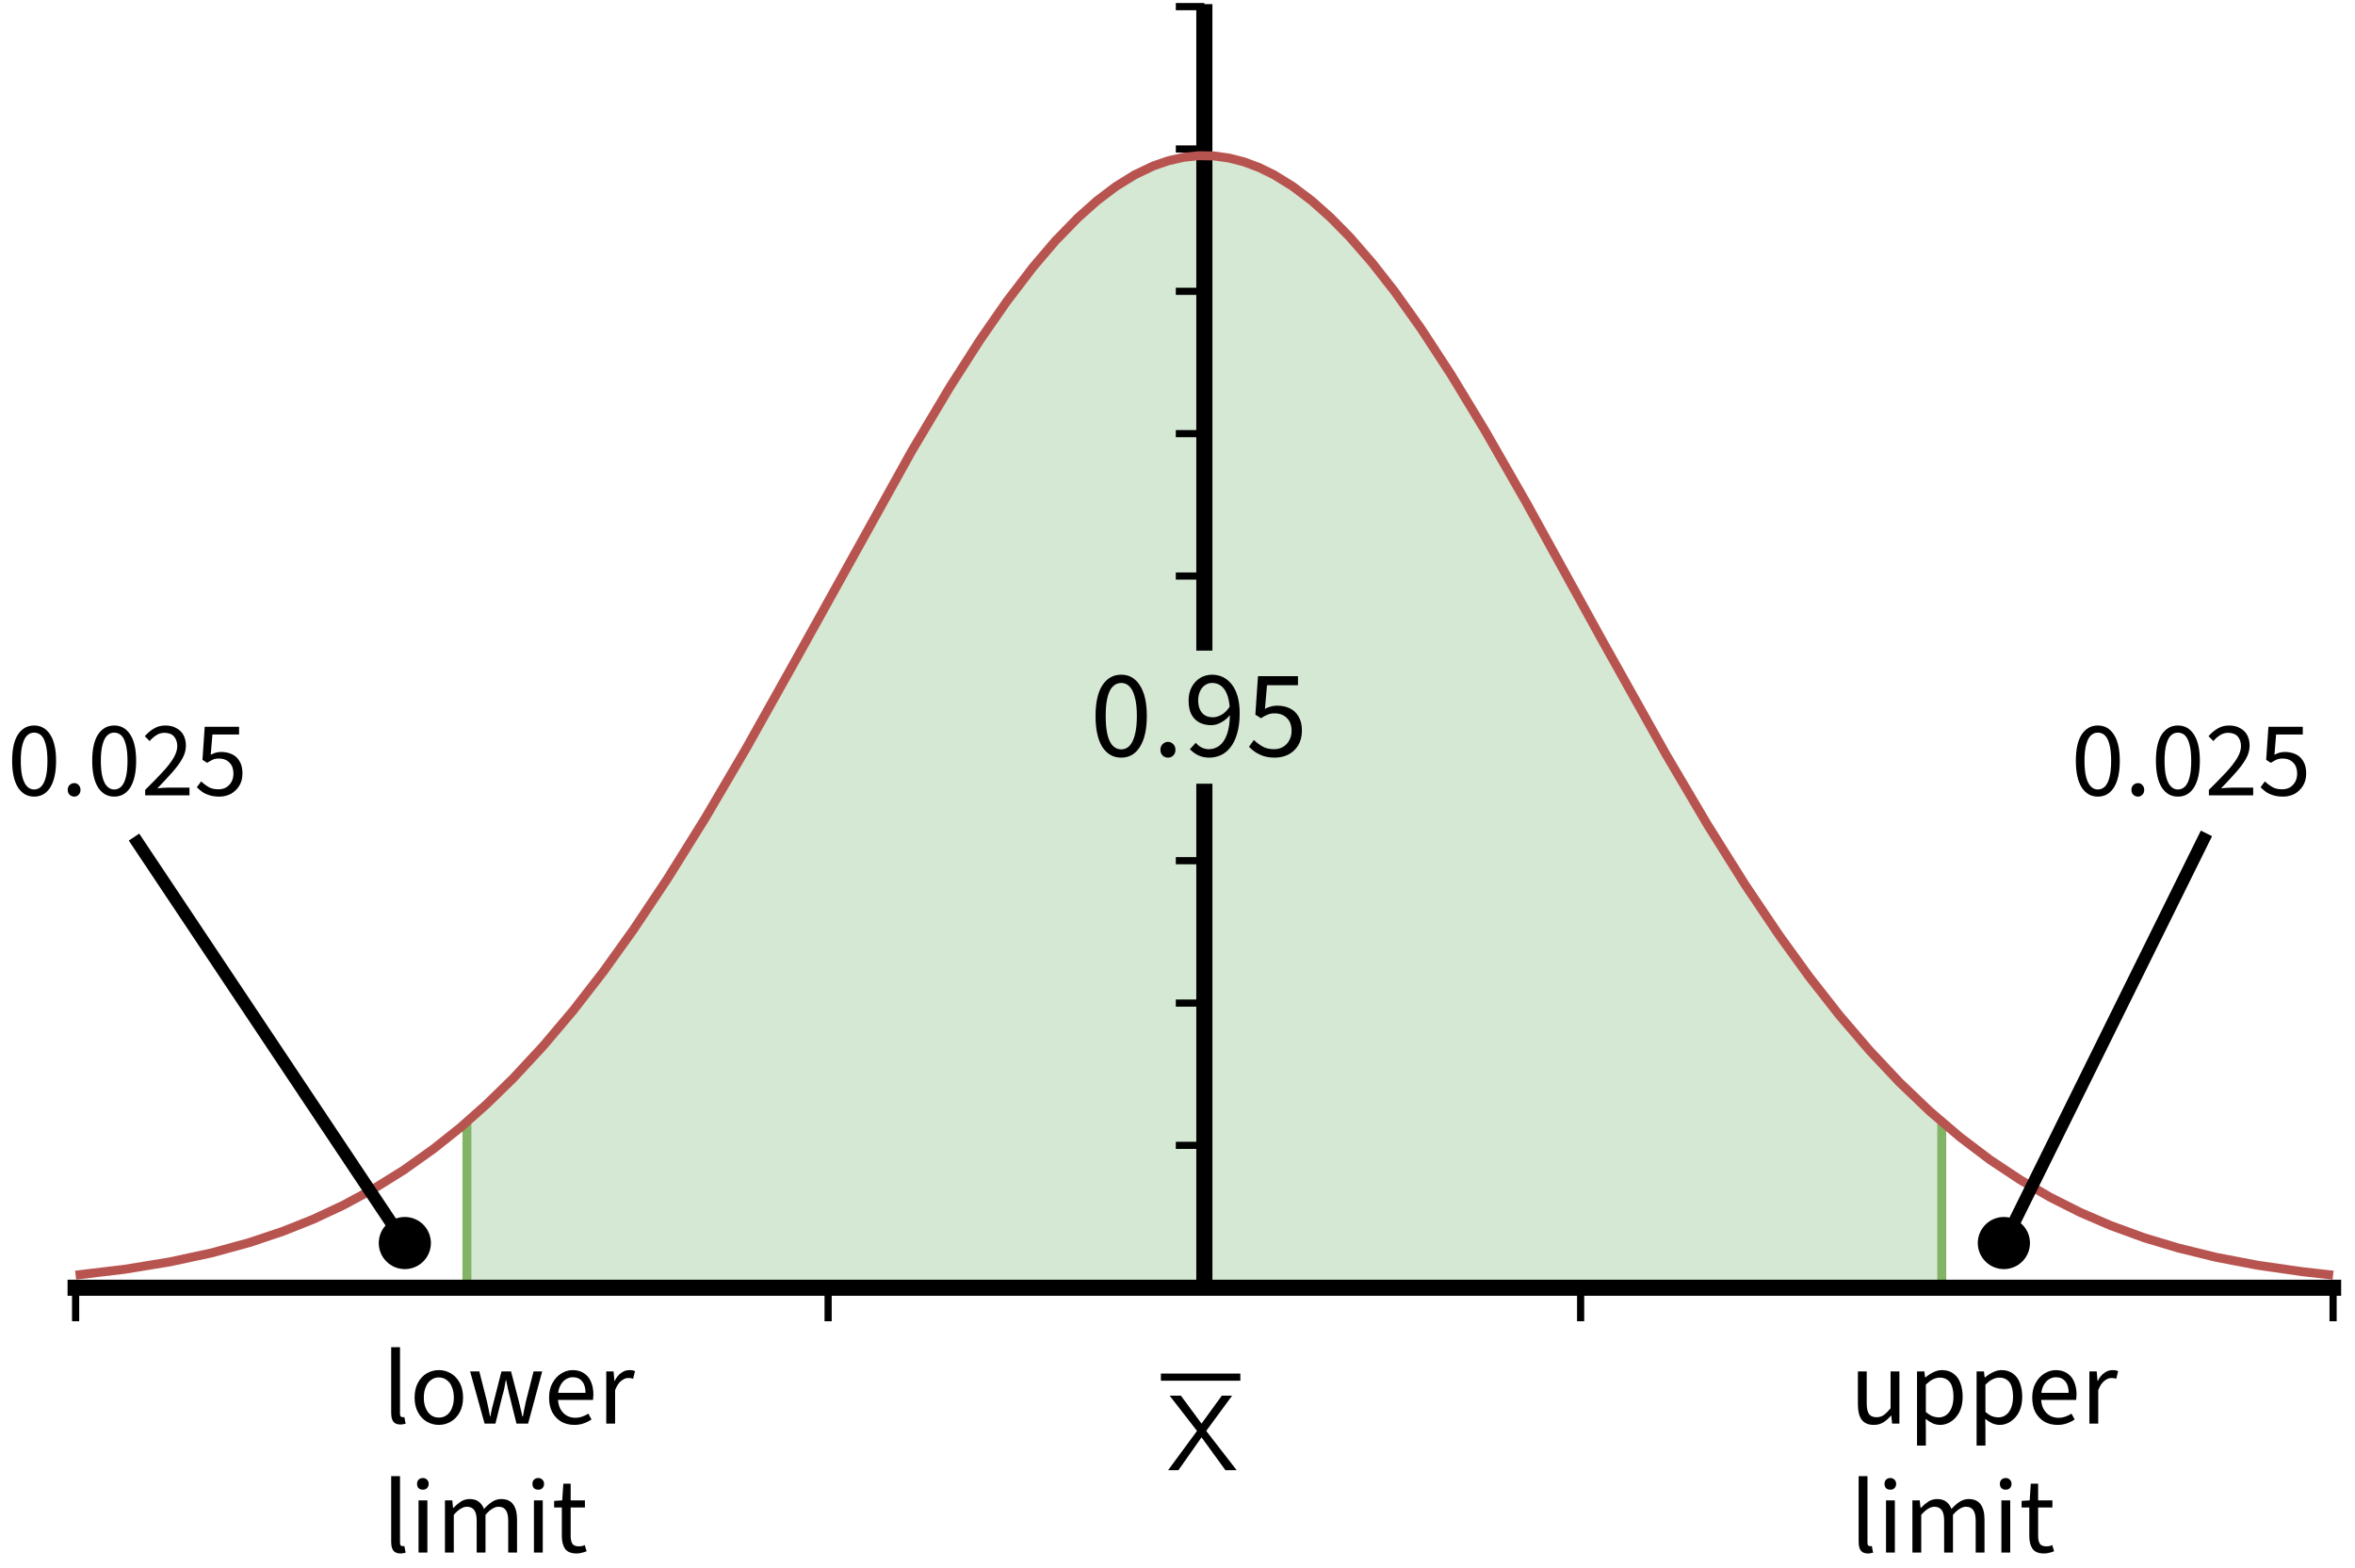
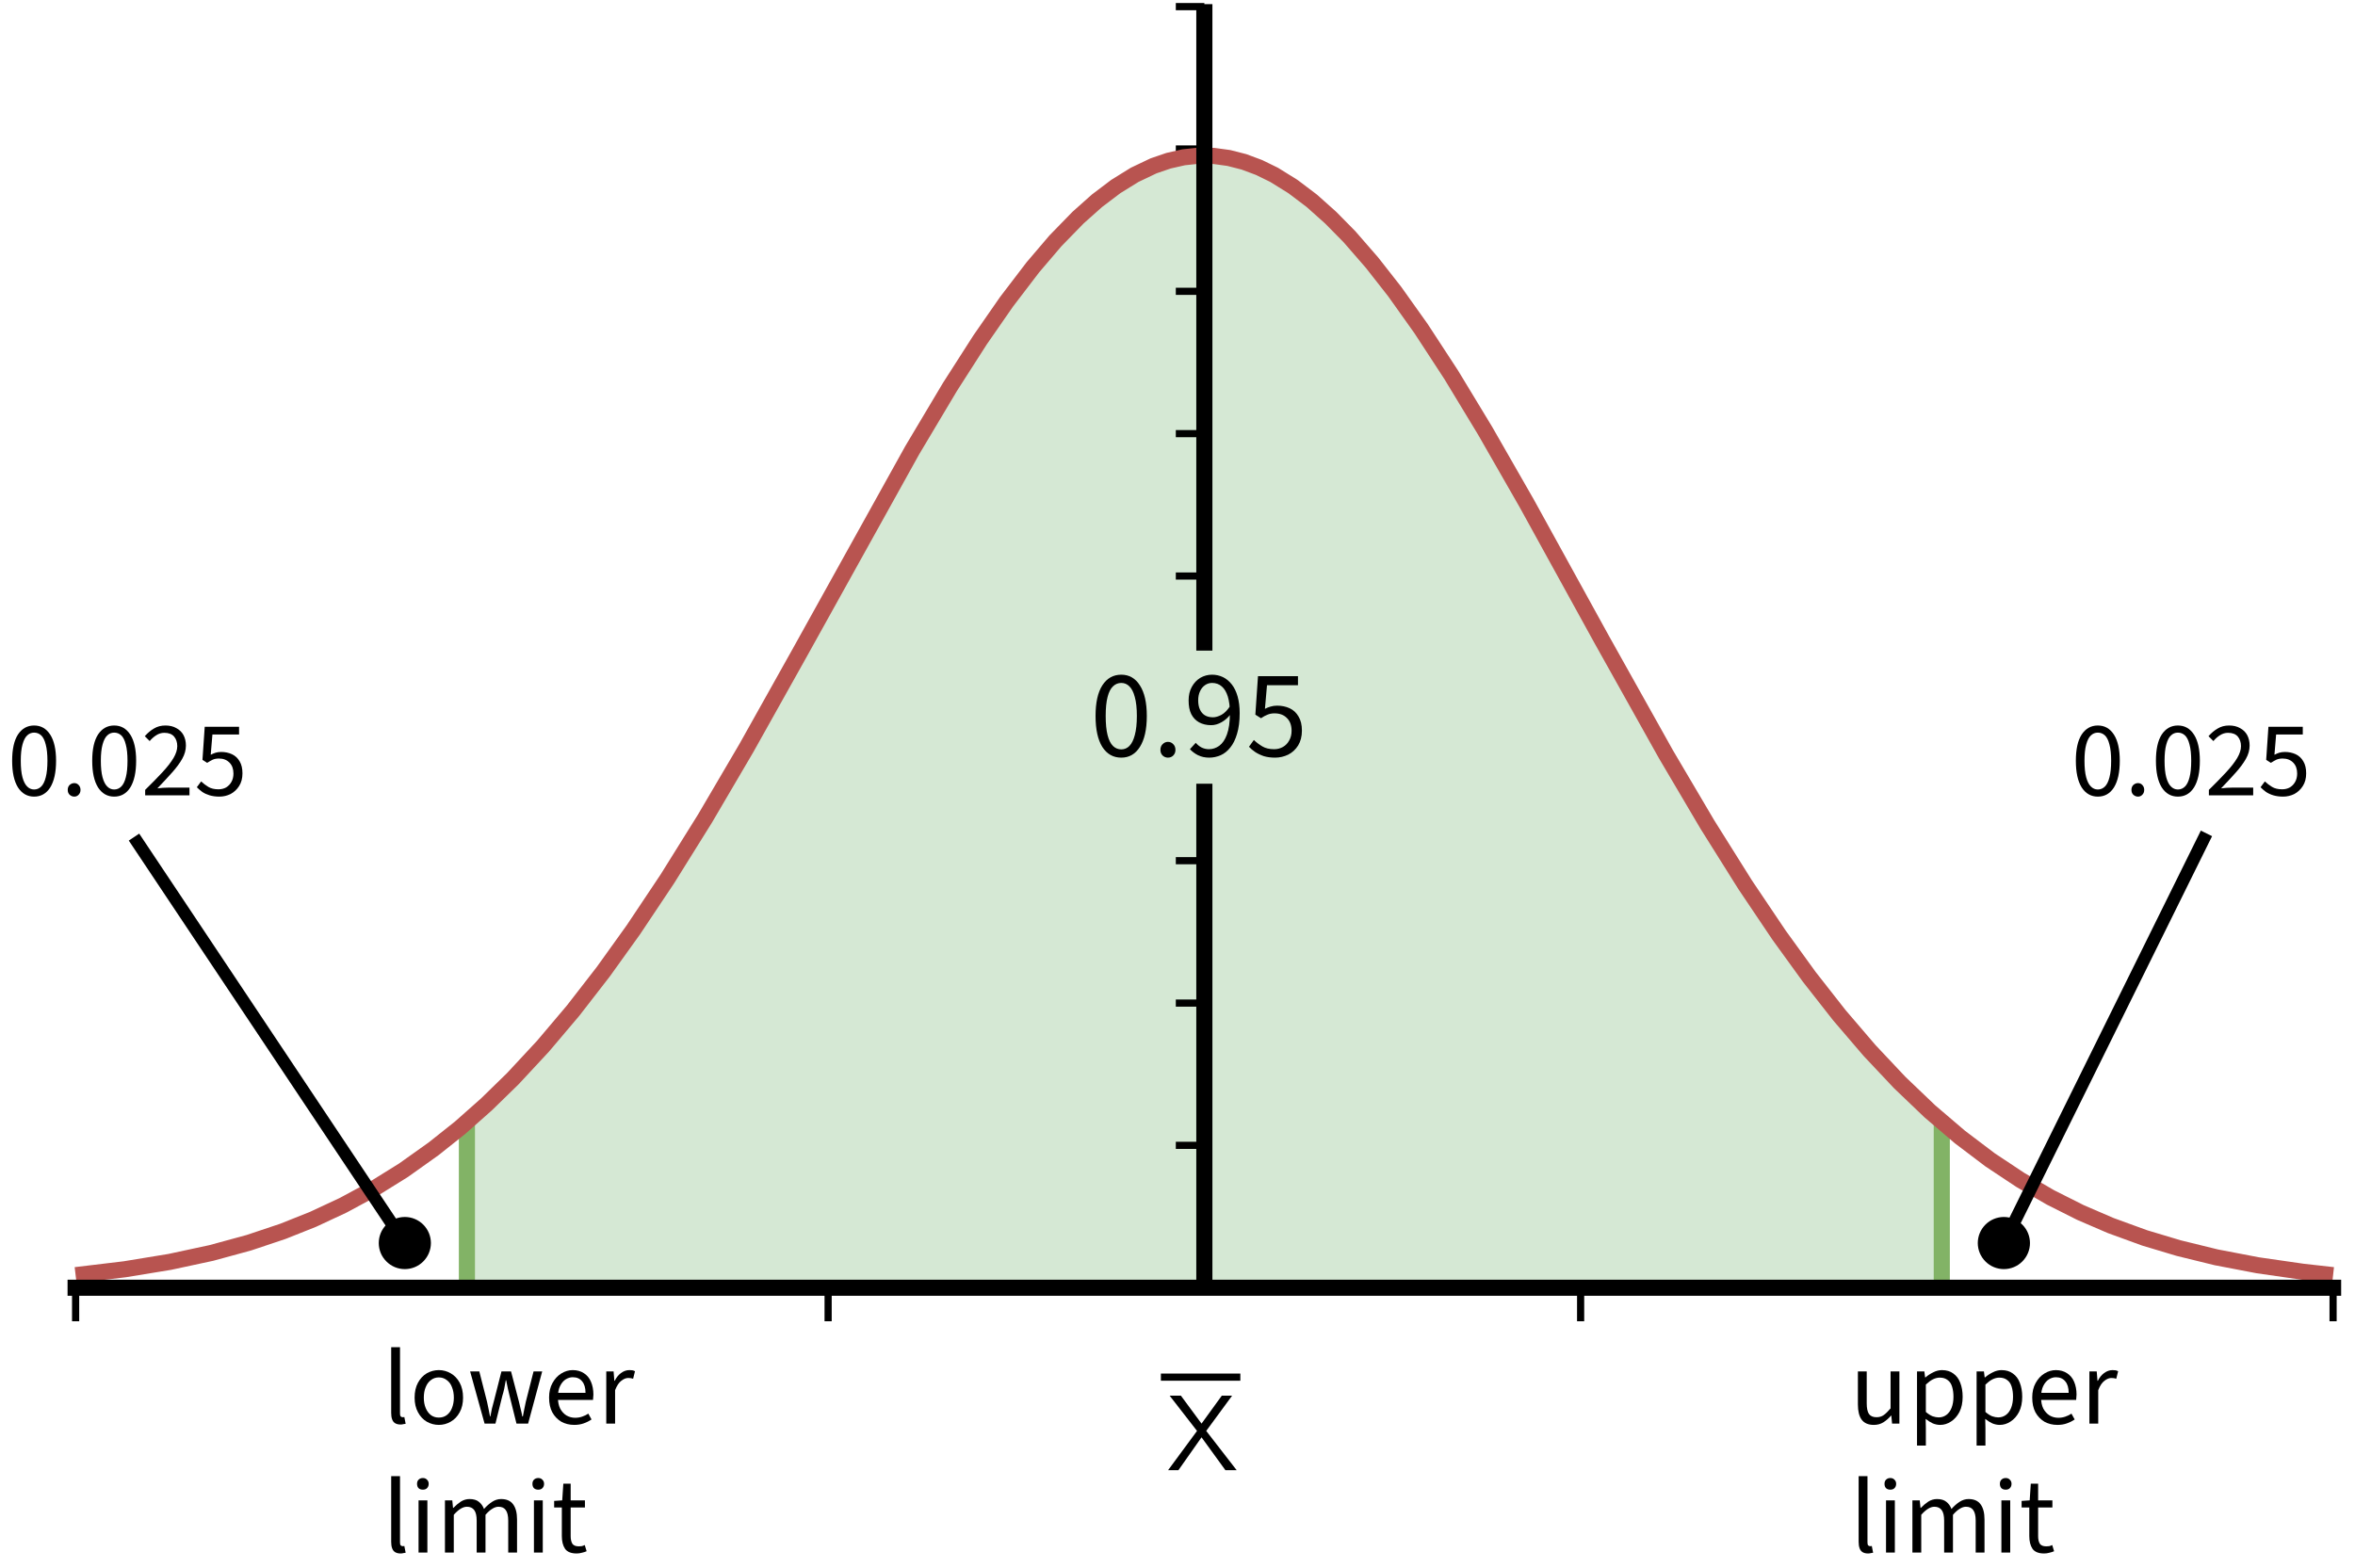
<svg xmlns="http://www.w3.org/2000/svg" xmlns:xlink="http://www.w3.org/1999/xlink" width="261.3" height="174.0" viewBox="2.375 4.875 196.000 130.500">
  <defs>
    <g>
      <g id="glyph-0-0">
        <path d="M 2.219 0.109 C 1.656 0.109 1.207 -0.145 0.875 -0.656 C 0.551 -1.176 0.391 -1.914 0.391 -2.875 C 0.391 -3.832 0.551 -4.562 0.875 -5.062 C 1.207 -5.562 1.656 -5.812 2.219 -5.812 C 2.789 -5.812 3.238 -5.555 3.562 -5.047 C 3.883 -4.547 4.047 -3.82 4.047 -2.875 C 4.047 -1.914 3.883 -1.176 3.562 -0.656 C 3.238 -0.145 2.789 0.109 2.219 0.109 Z M 2.219 -0.484 C 2.445 -0.484 2.645 -0.566 2.812 -0.734 C 2.977 -0.898 3.102 -1.156 3.188 -1.5 C 3.281 -1.852 3.328 -2.312 3.328 -2.875 C 3.328 -3.426 3.281 -3.875 3.188 -4.219 C 3.102 -4.57 2.977 -4.828 2.812 -4.984 C 2.645 -5.141 2.445 -5.219 2.219 -5.219 C 2 -5.219 1.805 -5.141 1.641 -4.984 C 1.473 -4.828 1.344 -4.57 1.25 -4.219 C 1.156 -3.875 1.109 -3.426 1.109 -2.875 C 1.109 -2.312 1.156 -1.852 1.25 -1.5 C 1.344 -1.156 1.473 -0.898 1.641 -0.734 C 1.805 -0.566 2 -0.484 2.219 -0.484 Z M 2.219 -0.484 " />
      </g>
      <g id="glyph-0-1">
        <path d="M 1.125 0.109 C 0.977 0.109 0.848 0.055 0.734 -0.047 C 0.629 -0.148 0.578 -0.285 0.578 -0.453 C 0.578 -0.617 0.629 -0.754 0.734 -0.859 C 0.848 -0.961 0.977 -1.016 1.125 -1.016 C 1.27 -1.016 1.391 -0.961 1.484 -0.859 C 1.586 -0.754 1.641 -0.617 1.641 -0.453 C 1.641 -0.285 1.586 -0.148 1.484 -0.047 C 1.391 0.055 1.27 0.109 1.125 0.109 Z M 1.125 0.109 " />
      </g>
      <g id="glyph-0-2">
        <path d="M 0.359 0 L 0.359 -0.453 C 0.922 -1.004 1.398 -1.492 1.797 -1.922 C 2.203 -2.359 2.508 -2.754 2.719 -3.109 C 2.926 -3.461 3.031 -3.789 3.031 -4.094 C 3.031 -4.414 2.941 -4.68 2.766 -4.891 C 2.586 -5.098 2.316 -5.203 1.953 -5.203 C 1.711 -5.203 1.488 -5.133 1.281 -5 C 1.082 -4.875 0.898 -4.711 0.734 -4.516 L 0.328 -4.922 C 0.566 -5.191 0.82 -5.406 1.094 -5.562 C 1.363 -5.727 1.68 -5.812 2.047 -5.812 C 2.398 -5.812 2.703 -5.738 2.953 -5.594 C 3.211 -5.457 3.41 -5.266 3.547 -5.016 C 3.68 -4.766 3.75 -4.473 3.75 -4.141 C 3.75 -3.766 3.645 -3.395 3.438 -3.031 C 3.238 -2.676 2.957 -2.297 2.594 -1.891 C 2.238 -1.492 1.832 -1.055 1.375 -0.578 C 1.52 -0.598 1.676 -0.613 1.844 -0.625 C 2.008 -0.633 2.172 -0.641 2.328 -0.641 L 4.047 -0.641 L 4.047 0 Z M 0.359 0 " />
      </g>
      <g id="glyph-0-3">
        <path d="M 2.094 0.109 C 1.789 0.109 1.52 0.07 1.281 0 C 1.051 -0.07 0.848 -0.164 0.672 -0.281 C 0.504 -0.406 0.352 -0.535 0.219 -0.672 L 0.578 -1.156 C 0.754 -0.988 0.953 -0.836 1.172 -0.703 C 1.398 -0.566 1.68 -0.5 2.016 -0.5 C 2.254 -0.5 2.469 -0.551 2.656 -0.656 C 2.844 -0.77 2.988 -0.922 3.094 -1.109 C 3.207 -1.305 3.266 -1.539 3.266 -1.812 C 3.266 -2.195 3.156 -2.5 2.938 -2.719 C 2.719 -2.945 2.426 -3.062 2.062 -3.062 C 1.863 -3.062 1.691 -3.031 1.547 -2.969 C 1.41 -2.906 1.254 -2.816 1.078 -2.703 L 0.688 -2.953 L 0.875 -5.703 L 3.734 -5.703 L 3.734 -5.062 L 1.516 -5.062 L 1.375 -3.375 C 1.508 -3.445 1.645 -3.504 1.781 -3.547 C 1.914 -3.586 2.07 -3.609 2.25 -3.609 C 2.57 -3.609 2.867 -3.547 3.141 -3.422 C 3.41 -3.297 3.625 -3.098 3.781 -2.828 C 3.938 -2.566 4.016 -2.234 4.016 -1.828 C 4.016 -1.41 3.922 -1.055 3.734 -0.766 C 3.555 -0.484 3.32 -0.266 3.031 -0.109 C 2.738 0.035 2.426 0.109 2.094 0.109 Z M 2.094 0.109 " />
      </g>
      <g id="glyph-0-4">
        <path d="M 1.516 0.078 C 1.328 0.078 1.176 0.039 1.062 -0.031 C 0.945 -0.102 0.863 -0.211 0.812 -0.359 C 0.758 -0.504 0.734 -0.68 0.734 -0.891 L 0.734 -6.359 L 1.469 -6.359 L 1.469 -0.844 C 1.469 -0.719 1.488 -0.633 1.531 -0.594 C 1.57 -0.551 1.625 -0.531 1.688 -0.531 C 1.707 -0.531 1.727 -0.531 1.75 -0.531 C 1.77 -0.531 1.797 -0.535 1.828 -0.547 L 1.938 0.016 C 1.883 0.023 1.82 0.035 1.75 0.047 C 1.688 0.066 1.609 0.078 1.516 0.078 Z M 1.516 0.078 " />
      </g>
      <g id="glyph-0-5">
        <path d="M 2.422 0.109 C 2.066 0.109 1.734 0.02 1.422 -0.156 C 1.117 -0.332 0.875 -0.594 0.688 -0.938 C 0.5 -1.281 0.406 -1.688 0.406 -2.156 C 0.406 -2.645 0.5 -3.062 0.688 -3.406 C 0.875 -3.75 1.117 -4.008 1.422 -4.188 C 1.734 -4.363 2.066 -4.453 2.422 -4.453 C 2.773 -4.453 3.102 -4.363 3.406 -4.188 C 3.719 -4.008 3.969 -3.75 4.156 -3.406 C 4.344 -3.062 4.438 -2.645 4.438 -2.156 C 4.438 -1.688 4.344 -1.281 4.156 -0.938 C 3.969 -0.594 3.719 -0.332 3.406 -0.156 C 3.102 0.02 2.773 0.109 2.422 0.109 Z M 2.422 -0.5 C 2.672 -0.5 2.891 -0.566 3.078 -0.703 C 3.273 -0.848 3.422 -1.047 3.516 -1.297 C 3.617 -1.547 3.672 -1.832 3.672 -2.156 C 3.672 -2.488 3.617 -2.781 3.516 -3.031 C 3.422 -3.289 3.273 -3.488 3.078 -3.625 C 2.891 -3.77 2.672 -3.844 2.422 -3.844 C 2.172 -3.844 1.953 -3.77 1.766 -3.625 C 1.578 -3.488 1.43 -3.289 1.328 -3.031 C 1.223 -2.781 1.172 -2.488 1.172 -2.156 C 1.172 -1.832 1.223 -1.547 1.328 -1.297 C 1.43 -1.047 1.578 -0.848 1.766 -0.703 C 1.953 -0.566 2.172 -0.5 2.422 -0.5 Z M 2.422 -0.5 " />
      </g>
      <g id="glyph-0-6">
        <path d="M 1.422 0 L 0.219 -4.344 L 0.984 -4.344 L 1.625 -1.828 C 1.664 -1.629 1.707 -1.43 1.75 -1.234 C 1.789 -1.047 1.832 -0.832 1.875 -0.594 L 1.906 -0.594 C 1.945 -0.832 1.988 -1.047 2.031 -1.234 C 2.082 -1.43 2.133 -1.629 2.188 -1.828 L 2.828 -4.344 L 3.625 -4.344 L 4.281 -1.828 C 4.332 -1.629 4.379 -1.43 4.422 -1.234 C 4.473 -1.047 4.52 -0.832 4.562 -0.594 L 4.609 -0.594 C 4.648 -0.832 4.691 -1.047 4.734 -1.234 C 4.773 -1.43 4.816 -1.629 4.859 -1.828 L 5.5 -4.344 L 6.219 -4.344 L 5.047 0 L 4.078 0 L 3.5 -2.328 C 3.457 -2.523 3.41 -2.723 3.359 -2.922 C 3.316 -3.117 3.27 -3.348 3.219 -3.609 L 3.188 -3.609 C 3.145 -3.348 3.102 -3.117 3.062 -2.922 C 3.02 -2.723 2.969 -2.523 2.906 -2.328 L 2.328 0 Z M 1.422 0 " />
      </g>
      <g id="glyph-0-7">
        <path d="M 2.5 0.109 C 2.102 0.109 1.742 0.02 1.422 -0.156 C 1.109 -0.344 0.859 -0.602 0.672 -0.938 C 0.492 -1.281 0.406 -1.691 0.406 -2.172 C 0.406 -2.641 0.5 -3.039 0.688 -3.375 C 0.875 -3.719 1.117 -3.984 1.422 -4.172 C 1.723 -4.359 2.039 -4.453 2.375 -4.453 C 2.738 -4.453 3.051 -4.363 3.312 -4.188 C 3.57 -4.02 3.766 -3.785 3.891 -3.484 C 4.023 -3.18 4.094 -2.82 4.094 -2.406 C 4.094 -2.332 4.086 -2.258 4.078 -2.188 C 4.078 -2.113 4.07 -2.039 4.062 -1.969 L 0.922 -1.969 L 0.922 -2.562 L 3.438 -2.562 C 3.438 -2.977 3.344 -3.297 3.156 -3.516 C 2.977 -3.742 2.719 -3.859 2.375 -3.859 C 2.176 -3.859 1.984 -3.801 1.797 -3.688 C 1.609 -3.57 1.453 -3.391 1.328 -3.141 C 1.203 -2.898 1.141 -2.582 1.141 -2.188 C 1.141 -1.812 1.203 -1.5 1.328 -1.25 C 1.461 -1 1.641 -0.805 1.859 -0.672 C 2.078 -0.547 2.316 -0.484 2.578 -0.484 C 2.785 -0.484 2.977 -0.516 3.156 -0.578 C 3.344 -0.641 3.516 -0.723 3.672 -0.828 L 3.938 -0.344 C 3.738 -0.207 3.52 -0.098 3.281 -0.016 C 3.051 0.066 2.789 0.109 2.5 0.109 Z M 2.5 0.109 " />
      </g>
      <g id="glyph-0-8">
        <path d="M 0.734 0 L 0.734 -4.344 L 1.344 -4.344 L 1.406 -3.562 L 1.438 -3.562 C 1.57 -3.832 1.742 -4.047 1.953 -4.203 C 2.172 -4.367 2.406 -4.453 2.656 -4.453 C 2.758 -4.453 2.844 -4.445 2.906 -4.438 C 2.977 -4.426 3.051 -4.398 3.125 -4.359 L 2.969 -3.734 C 2.906 -3.754 2.844 -3.77 2.781 -3.781 C 2.727 -3.789 2.656 -3.797 2.562 -3.797 C 2.375 -3.797 2.18 -3.719 1.984 -3.562 C 1.785 -3.414 1.613 -3.156 1.469 -2.781 L 1.469 0 Z M 0.734 0 " />
      </g>
      <g id="glyph-0-9">
        <path d="M 0.734 0 L 0.734 -4.344 L 1.469 -4.344 L 1.469 0 Z M 1.094 -5.234 C 0.945 -5.234 0.828 -5.273 0.734 -5.359 C 0.648 -5.453 0.609 -5.57 0.609 -5.719 C 0.609 -5.863 0.648 -5.977 0.734 -6.062 C 0.828 -6.156 0.945 -6.203 1.094 -6.203 C 1.238 -6.203 1.352 -6.156 1.438 -6.062 C 1.531 -5.977 1.578 -5.863 1.578 -5.719 C 1.578 -5.57 1.531 -5.453 1.438 -5.359 C 1.352 -5.273 1.238 -5.234 1.094 -5.234 Z M 1.094 -5.234 " />
      </g>
      <g id="glyph-0-10">
        <path d="M 0.734 0 L 0.734 -4.344 L 1.344 -4.344 L 1.406 -3.719 L 1.438 -3.719 C 1.625 -3.914 1.828 -4.086 2.047 -4.234 C 2.273 -4.379 2.52 -4.453 2.781 -4.453 C 3.113 -4.453 3.375 -4.375 3.562 -4.219 C 3.75 -4.07 3.891 -3.875 3.984 -3.625 C 4.203 -3.875 4.426 -4.07 4.656 -4.219 C 4.895 -4.375 5.145 -4.453 5.406 -4.453 C 5.863 -4.453 6.195 -4.305 6.406 -4.016 C 6.625 -3.723 6.734 -3.301 6.734 -2.75 L 6.734 0 L 6 0 L 6 -2.656 C 6 -3.062 5.93 -3.352 5.797 -3.531 C 5.672 -3.719 5.469 -3.812 5.188 -3.812 C 5.02 -3.812 4.848 -3.754 4.672 -3.641 C 4.492 -3.535 4.305 -3.367 4.109 -3.141 L 4.109 0 L 3.375 0 L 3.375 -2.656 C 3.375 -3.062 3.305 -3.352 3.172 -3.531 C 3.035 -3.719 2.832 -3.812 2.562 -3.812 C 2.227 -3.812 1.863 -3.586 1.469 -3.141 L 1.469 0 Z M 0.734 0 " />
      </g>
      <g id="glyph-0-11">
        <path d="M 2.094 0.078 C 1.633 0.078 1.312 -0.051 1.125 -0.312 C 0.945 -0.582 0.859 -0.938 0.859 -1.375 L 0.859 -3.75 L 0.219 -3.75 L 0.219 -4.297 L 0.891 -4.344 L 0.984 -5.734 L 1.594 -5.734 L 1.594 -4.344 L 2.781 -4.344 L 2.781 -3.75 L 1.594 -3.75 L 1.594 -1.359 C 1.594 -1.098 1.641 -0.891 1.734 -0.734 C 1.836 -0.586 2.016 -0.516 2.266 -0.516 C 2.348 -0.516 2.43 -0.52 2.516 -0.531 C 2.598 -0.551 2.68 -0.582 2.766 -0.625 L 2.922 -0.109 C 2.805 -0.055 2.676 -0.016 2.531 0.016 C 2.395 0.055 2.25 0.078 2.094 0.078 Z M 2.094 0.078 " />
      </g>
      <g id="glyph-0-12">
        <path d="M 2 0.109 C 1.539 0.109 1.203 -0.035 0.984 -0.328 C 0.773 -0.617 0.672 -1.039 0.672 -1.594 L 0.672 -4.344 L 1.406 -4.344 L 1.406 -1.688 C 1.406 -1.281 1.469 -0.984 1.594 -0.797 C 1.727 -0.617 1.938 -0.531 2.219 -0.531 C 2.445 -0.531 2.645 -0.586 2.812 -0.703 C 2.988 -0.828 3.18 -1.016 3.391 -1.266 L 3.391 -4.344 L 4.125 -4.344 L 4.125 0 L 3.516 0 L 3.453 -0.672 L 3.438 -0.672 C 3.238 -0.441 3.023 -0.254 2.797 -0.109 C 2.566 0.035 2.301 0.109 2 0.109 Z M 2 0.109 " />
      </g>
      <g id="glyph-0-13">
        <path d="M 0.734 1.828 L 0.734 -4.344 L 1.344 -4.344 L 1.406 -3.844 L 1.438 -3.844 C 1.625 -4.008 1.836 -4.148 2.078 -4.266 C 2.316 -4.391 2.562 -4.453 2.812 -4.453 C 3.188 -4.453 3.5 -4.359 3.75 -4.172 C 4.008 -3.992 4.203 -3.738 4.328 -3.406 C 4.461 -3.07 4.531 -2.68 4.531 -2.234 C 4.531 -1.742 4.441 -1.32 4.266 -0.969 C 4.086 -0.625 3.852 -0.359 3.562 -0.172 C 3.281 0.016 2.977 0.109 2.656 0.109 C 2.457 0.109 2.254 0.066 2.047 -0.016 C 1.848 -0.109 1.648 -0.234 1.453 -0.391 L 1.469 0.359 L 1.469 1.828 Z M 2.531 -0.516 C 2.77 -0.516 2.984 -0.582 3.172 -0.719 C 3.359 -0.852 3.504 -1.051 3.609 -1.312 C 3.711 -1.57 3.766 -1.879 3.766 -2.234 C 3.766 -2.547 3.727 -2.82 3.656 -3.062 C 3.582 -3.312 3.457 -3.5 3.281 -3.625 C 3.113 -3.758 2.895 -3.828 2.625 -3.828 C 2.445 -3.828 2.258 -3.781 2.062 -3.688 C 1.875 -3.594 1.676 -3.445 1.469 -3.25 L 1.469 -0.969 C 1.664 -0.801 1.852 -0.68 2.031 -0.609 C 2.219 -0.547 2.383 -0.516 2.531 -0.516 Z M 2.531 -0.516 " />
      </g>
      <g id="glyph-1-0">
        <path d="M 2.594 0.125 C 1.926 0.125 1.398 -0.172 1.016 -0.766 C 0.641 -1.367 0.453 -2.227 0.453 -3.344 C 0.453 -4.457 0.641 -5.305 1.016 -5.891 C 1.398 -6.484 1.926 -6.781 2.594 -6.781 C 3.25 -6.781 3.766 -6.484 4.141 -5.891 C 4.523 -5.305 4.719 -4.457 4.719 -3.344 C 4.719 -2.227 4.523 -1.367 4.141 -0.766 C 3.766 -0.172 3.25 0.125 2.594 0.125 Z M 2.594 -0.562 C 2.852 -0.562 3.078 -0.656 3.266 -0.844 C 3.461 -1.039 3.613 -1.344 3.719 -1.75 C 3.832 -2.164 3.891 -2.695 3.891 -3.344 C 3.891 -4 3.832 -4.523 3.719 -4.922 C 3.613 -5.328 3.461 -5.625 3.266 -5.812 C 3.078 -6 2.852 -6.094 2.594 -6.094 C 2.332 -6.094 2.102 -6 1.906 -5.812 C 1.707 -5.625 1.555 -5.328 1.453 -4.922 C 1.348 -4.523 1.297 -4 1.297 -3.344 C 1.297 -2.695 1.348 -2.164 1.453 -1.75 C 1.555 -1.344 1.707 -1.039 1.906 -0.844 C 2.102 -0.656 2.332 -0.562 2.594 -0.562 Z M 2.594 -0.562 " />
      </g>
      <g id="glyph-1-1">
        <path d="M 1.297 0.125 C 1.129 0.125 0.984 0.066 0.859 -0.047 C 0.734 -0.172 0.672 -0.328 0.672 -0.516 C 0.672 -0.723 0.734 -0.883 0.859 -1 C 0.984 -1.125 1.129 -1.188 1.297 -1.188 C 1.473 -1.188 1.617 -1.125 1.734 -1 C 1.859 -0.883 1.922 -0.723 1.922 -0.516 C 1.922 -0.328 1.859 -0.172 1.734 -0.047 C 1.617 0.066 1.473 0.125 1.297 0.125 Z M 1.297 0.125 " />
      </g>
      <g id="glyph-1-2">
        <path d="M 2.141 0.125 C 1.785 0.125 1.473 0.055 1.203 -0.078 C 0.941 -0.211 0.719 -0.379 0.531 -0.578 L 1.016 -1.109 C 1.148 -0.953 1.312 -0.82 1.5 -0.719 C 1.695 -0.625 1.898 -0.578 2.109 -0.578 C 2.422 -0.578 2.707 -0.672 2.969 -0.859 C 3.238 -1.055 3.453 -1.367 3.609 -1.797 C 3.773 -2.234 3.859 -2.828 3.859 -3.578 C 3.859 -4.117 3.801 -4.578 3.688 -4.953 C 3.57 -5.328 3.406 -5.609 3.188 -5.797 C 2.969 -5.992 2.695 -6.094 2.375 -6.094 C 2.156 -6.094 1.957 -6.031 1.781 -5.906 C 1.613 -5.789 1.477 -5.625 1.375 -5.406 C 1.27 -5.188 1.219 -4.93 1.219 -4.641 C 1.219 -4.348 1.266 -4.098 1.359 -3.891 C 1.453 -3.68 1.586 -3.52 1.766 -3.406 C 1.953 -3.289 2.18 -3.234 2.453 -3.234 C 2.66 -3.234 2.895 -3.301 3.156 -3.438 C 3.414 -3.582 3.656 -3.828 3.875 -4.172 L 3.906 -3.484 C 3.707 -3.211 3.461 -2.992 3.172 -2.828 C 2.879 -2.66 2.586 -2.578 2.297 -2.578 C 1.922 -2.578 1.586 -2.656 1.297 -2.812 C 1.016 -2.969 0.797 -3.195 0.641 -3.5 C 0.492 -3.801 0.422 -4.18 0.422 -4.641 C 0.422 -5.066 0.508 -5.441 0.688 -5.766 C 0.863 -6.086 1.098 -6.336 1.391 -6.516 C 1.691 -6.691 2.02 -6.781 2.375 -6.781 C 2.695 -6.781 3 -6.711 3.281 -6.578 C 3.562 -6.441 3.805 -6.238 4.016 -5.969 C 4.223 -5.707 4.383 -5.375 4.5 -4.969 C 4.613 -4.57 4.672 -4.109 4.672 -3.578 C 4.672 -2.91 4.598 -2.336 4.453 -1.859 C 4.316 -1.391 4.129 -1.008 3.891 -0.719 C 3.66 -0.426 3.395 -0.211 3.094 -0.078 C 2.789 0.055 2.473 0.125 2.141 0.125 Z M 2.141 0.125 " />
      </g>
      <g id="glyph-1-3">
        <path d="M 2.438 0.125 C 2.082 0.125 1.77 0.082 1.5 0 C 1.227 -0.094 0.988 -0.207 0.781 -0.344 C 0.582 -0.477 0.41 -0.625 0.266 -0.781 L 0.672 -1.344 C 0.879 -1.145 1.113 -0.969 1.375 -0.812 C 1.633 -0.656 1.961 -0.578 2.359 -0.578 C 2.629 -0.578 2.875 -0.641 3.094 -0.766 C 3.312 -0.891 3.484 -1.066 3.609 -1.297 C 3.742 -1.523 3.812 -1.797 3.812 -2.109 C 3.812 -2.566 3.68 -2.922 3.422 -3.172 C 3.172 -3.43 2.828 -3.562 2.391 -3.562 C 2.172 -3.562 1.977 -3.523 1.812 -3.453 C 1.645 -3.391 1.461 -3.289 1.266 -3.156 L 0.797 -3.453 L 1.016 -6.656 L 4.344 -6.656 L 4.344 -5.906 L 1.766 -5.906 L 1.594 -3.938 C 1.75 -4.02 1.906 -4.082 2.062 -4.125 C 2.227 -4.176 2.41 -4.203 2.609 -4.203 C 2.992 -4.203 3.344 -4.129 3.656 -3.984 C 3.969 -3.836 4.211 -3.609 4.391 -3.297 C 4.578 -2.992 4.672 -2.602 4.672 -2.125 C 4.672 -1.645 4.566 -1.234 4.359 -0.891 C 4.148 -0.555 3.875 -0.301 3.531 -0.125 C 3.188 0.039 2.82 0.125 2.438 0.125 Z M 2.438 0.125 " />
      </g>
      <g id="glyph-2-0">
        <path d="M 5.828 0 L 4.891 0 L 2.906 -2.734 L 0.984 0 L 0.125 0 L 2.531 -3.266 L 0.25 -6.203 L 1.188 -6.203 L 2.906 -3.875 L 4.594 -6.203 L 5.453 -6.203 L 3.297 -3.266 Z M 5.828 0 " />
      </g>
    </g>
  </defs>
  <path fill-rule="nonzero" fill="rgb(83.53%, 90.979%, 83.139%)" fill-opacity="1" d="M 41.234 112.07 L 41.234 98.266 L 41.543 97.996 L 42.16 97.449 L 42.465 97.168 L 42.773 96.887 L 43.082 96.602 L 43.391 96.309 L 43.695 96.016 L 44.312 95.414 L 44.621 95.105 L 44.926 94.797 L 45.234 94.48 L 45.852 93.84 L 46.156 93.512 L 46.465 93.184 L 46.773 92.848 L 47.082 92.508 L 47.387 92.164 L 47.695 91.82 L 48.004 91.469 L 48.312 91.113 L 48.617 90.754 L 48.926 90.391 L 49.234 90.023 L 49.543 89.652 L 49.848 89.277 L 50.156 88.898 L 50.465 88.516 L 50.773 88.125 L 51.078 87.734 L 51.387 87.34 L 51.695 86.941 L 52.004 86.535 L 52.309 86.129 L 52.617 85.719 L 53.234 84.883 L 53.543 84.461 L 53.848 84.031 L 54.156 83.602 L 54.465 83.168 L 54.773 82.73 L 55.078 82.285 L 55.387 81.84 L 55.695 81.391 L 56.004 80.938 L 56.309 80.48 L 56.617 80.02 L 56.926 79.555 L 57.234 79.086 L 57.539 78.617 L 58.156 77.664 L 58.465 77.184 L 58.77 76.695 L 59.387 75.719 L 59.695 75.223 L 60 74.727 L 60.926 73.215 L 61.23 72.703 L 61.539 72.191 L 62.156 71.16 L 62.461 70.637 L 63.078 69.59 L 63.387 69.062 L 63.691 68.531 L 64.617 66.926 L 64.926 66.387 L 65.23 65.844 L 65.848 64.758 L 66.156 64.211 L 66.461 63.664 L 67.078 62.562 L 67.387 62.008 L 67.691 61.457 L 68 60.898 L 68.309 60.344 L 68.617 59.785 L 68.922 59.23 L 69.23 58.668 L 69.848 57.551 L 70.152 56.988 L 70.461 56.43 L 71.078 55.305 L 71.383 54.742 L 71.691 54.184 L 72.309 53.059 L 72.613 52.5 L 72.922 51.938 L 73.539 50.82 L 73.844 50.262 L 74.152 49.703 L 74.77 48.594 L 75.074 48.039 L 75.383 47.484 L 75.691 46.934 L 76.309 45.84 L 76.613 45.293 L 77.23 44.207 L 77.539 43.668 L 77.844 43.133 L 78.152 42.598 L 78.77 41.535 L 79.074 41.012 L 79.383 40.488 L 80 39.449 L 80.305 38.938 L 80.613 38.426 L 81.23 37.418 L 81.535 36.918 L 81.844 36.422 L 82.461 35.445 L 82.766 34.965 L 83.383 34.012 L 83.691 33.543 L 83.996 33.082 L 84.305 32.621 L 84.613 32.168 L 84.922 31.719 L 85.227 31.277 L 85.535 30.84 L 85.844 30.406 L 86.152 29.98 L 86.457 29.559 L 86.766 29.145 L 87.074 28.734 L 87.383 28.332 L 87.691 27.934 L 87.996 27.543 L 88.305 27.16 L 88.613 26.781 L 88.922 26.41 L 89.227 26.047 L 89.535 25.688 L 89.844 25.336 L 90.152 24.992 L 90.457 24.656 L 90.766 24.324 L 91.074 24.004 L 91.383 23.688 L 91.688 23.383 L 91.996 23.082 L 92.305 22.789 L 92.613 22.504 L 92.918 22.227 L 93.227 21.957 L 93.535 21.695 L 93.844 21.441 L 94.148 21.195 L 94.457 20.961 L 94.766 20.73 L 95.074 20.512 L 95.379 20.297 L 95.688 20.094 L 95.996 19.898 L 96.305 19.711 L 96.609 19.531 L 96.918 19.363 L 97.227 19.203 L 97.535 19.051 L 97.84 18.906 L 98.148 18.77 L 98.457 18.645 L 98.766 18.527 L 99.074 18.418 L 99.379 18.32 L 99.688 18.23 L 99.996 18.148 L 100.305 18.074 L 100.609 18.012 L 100.918 17.957 L 101.227 17.91 L 101.535 17.875 L 101.84 17.848 L 102.148 17.828 L 102.457 17.82 L 102.766 17.82 L 103.07 17.828 L 103.379 17.848 L 103.688 17.875 L 103.996 17.91 L 104.301 17.957 L 104.609 18.012 L 104.918 18.074 L 105.227 18.148 L 105.531 18.23 L 105.84 18.32 L 106.148 18.418 L 106.457 18.527 L 106.762 18.645 L 107.07 18.77 L 107.379 18.906 L 107.688 19.051 L 107.992 19.203 L 108.301 19.363 L 108.609 19.531 L 108.918 19.711 L 109.223 19.898 L 109.531 20.094 L 109.84 20.297 L 110.148 20.512 L 110.457 20.73 L 110.762 20.961 L 111.07 21.195 L 111.379 21.441 L 111.688 21.695 L 111.992 21.957 L 112.301 22.227 L 112.609 22.504 L 112.918 22.789 L 113.223 23.082 L 113.531 23.383 L 113.84 23.688 L 114.148 24.004 L 114.453 24.324 L 114.762 24.656 L 115.07 24.992 L 115.379 25.336 L 115.684 25.688 L 115.992 26.047 L 116.301 26.41 L 116.609 26.781 L 116.914 27.16 L 117.223 27.543 L 117.531 27.934 L 117.84 28.332 L 118.145 28.734 L 118.453 29.145 L 118.762 29.559 L 119.07 29.98 L 119.375 30.406 L 119.684 30.84 L 119.992 31.277 L 120.301 31.719 L 120.605 32.168 L 120.914 32.621 L 121.531 33.543 L 121.84 34.012 L 122.145 34.488 L 122.453 34.965 L 122.762 35.445 L 123.07 35.934 L 123.375 36.422 L 123.684 36.918 L 123.992 37.418 L 124.301 37.922 L 124.605 38.426 L 125.223 39.449 L 125.531 39.969 L 125.836 40.488 L 126.453 41.535 L 126.762 42.066 L 127.066 42.598 L 127.684 43.668 L 127.992 44.207 L 128.297 44.75 L 128.605 45.293 L 129.223 46.387 L 129.527 46.934 L 129.836 47.484 L 130.453 48.594 L 130.758 49.148 L 131.066 49.703 L 131.684 50.82 L 131.988 51.379 L 132.297 51.938 L 132.605 52.5 L 132.914 53.059 L 133.223 53.621 L 133.527 54.184 L 133.836 54.742 L 134.453 55.867 L 134.758 56.43 L 135.066 56.988 L 135.375 57.551 L 135.684 58.109 L 135.988 58.668 L 136.297 59.23 L 136.605 59.785 L 136.914 60.344 L 137.219 60.898 L 137.527 61.457 L 137.836 62.008 L 138.145 62.562 L 138.449 63.113 L 138.758 63.664 L 139.375 64.758 L 139.68 65.301 L 140.297 66.387 L 140.605 66.926 L 140.91 67.461 L 141.527 68.531 L 141.836 69.062 L 142.141 69.59 L 143.066 71.16 L 143.371 71.676 L 143.68 72.191 L 144.297 73.215 L 144.605 73.719 L 144.91 74.223 L 145.219 74.727 L 145.836 75.719 L 146.141 76.207 L 146.758 77.184 L 147.066 77.664 L 147.371 78.141 L 147.68 78.617 L 148.297 79.555 L 148.602 80.02 L 148.91 80.48 L 149.219 80.938 L 149.527 81.391 L 149.832 81.84 L 150.449 82.73 L 150.758 83.168 L 151.062 83.602 L 151.68 84.461 L 151.988 84.883 L 152.293 85.301 L 152.602 85.719 L 152.91 86.129 L 153.219 86.535 L 153.523 86.941 L 153.832 87.34 L 154.141 87.734 L 154.758 88.516 L 155.062 88.898 L 155.371 89.277 L 155.68 89.652 L 155.988 90.023 L 156.293 90.391 L 156.602 90.754 L 156.91 91.113 L 157.219 91.469 L 157.523 91.82 L 158.141 92.508 L 158.449 92.848 L 158.754 93.184 L 159.371 93.84 L 159.68 94.16 L 159.984 94.48 L 160.293 94.797 L 160.91 95.414 L 161.215 95.715 L 161.523 96.016 L 162.141 96.602 L 162.445 96.887 L 163.062 97.449 L 163.371 97.723 L 163.676 97.996 L 163.984 98.266 L 163.984 112.07 Z M 41.234 112.07 " />
-   <path fill="none" stroke-width="1" stroke-linecap="butt" stroke-linejoin="round" stroke="rgb(50.98%, 70.2%, 39.999%)" stroke-opacity="1" stroke-miterlimit="4" d="M 52.566 148.361 L 52.566 129.84 " transform="matrix(0.745342, 0, 0, 0.745342, 2.054901, 1.490683)" />
-   <path fill="none" stroke-width="1" stroke-linecap="butt" stroke-linejoin="round" stroke="rgb(50.98%, 70.2%, 39.999%)" stroke-opacity="1" stroke-miterlimit="4" d="M 217.255 148.361 L 217.255 129.84 " transform="matrix(0.745342, 0, 0, 0.745342, 2.054901, 1.490683)" />
-   <path fill="none" stroke-width="1.8" stroke-linecap="square" stroke-linejoin="round" stroke="rgb(0%, 0%, 0%)" stroke-opacity="1" stroke-miterlimit="4" d="M 8.873 148.361 L 260.949 148.361 " transform="matrix(0.745342, 0, 0, 0.745342, 2.054901, 1.490683)" />
+   <path fill="none" stroke-width="1.8" stroke-linecap="butt" stroke-linejoin="round" stroke="rgb(50.98%, 70.2%, 39.999%)" stroke-opacity="1" stroke-miterlimit="4" d="M 52.566 148.361 L 52.566 129.84 " transform="matrix(0.745342, 0, 0, 0.745342, 2.054901, 1.490683)" />
+   <path fill="none" stroke-width="1.8" stroke-linecap="butt" stroke-linejoin="round" stroke="rgb(50.98%, 70.2%, 39.999%)" stroke-opacity="1" stroke-miterlimit="4" d="M 217.255 148.361 L 217.255 129.84 " transform="matrix(0.745342, 0, 0, 0.745342, 2.054901, 1.490683)" />
  <path fill="none" stroke-width="0.8" stroke-linecap="butt" stroke-linejoin="round" stroke="rgb(0%, 0%, 0%)" stroke-opacity="1" stroke-miterlimit="4" d="M 8.873 148.361 L 8.873 152.103 " transform="matrix(0.745342, 0, 0, 0.745342, 2.054901, 1.490683)" />
  <path fill="none" stroke-width="0.8" stroke-linecap="butt" stroke-linejoin="round" stroke="rgb(0%, 0%, 0%)" stroke-opacity="1" stroke-miterlimit="4" d="M 92.9 148.361 L 92.9 152.103 " transform="matrix(0.745342, 0, 0, 0.745342, 2.054901, 1.490683)" />
  <path fill="none" stroke-width="0.8" stroke-linecap="butt" stroke-linejoin="round" stroke="rgb(0%, 0%, 0%)" stroke-opacity="1" stroke-miterlimit="4" d="M 176.927 148.361 L 176.927 152.103 " transform="matrix(0.745342, 0, 0, 0.745342, 2.054901, 1.490683)" />
  <path fill="none" stroke-width="0.8" stroke-linecap="butt" stroke-linejoin="round" stroke="rgb(0%, 0%, 0%)" stroke-opacity="1" stroke-miterlimit="4" d="M 260.949 148.361 L 260.949 152.103 " transform="matrix(0.745342, 0, 0, 0.745342, 2.054901, 1.490683)" />
-   <path fill="none" stroke-width="1.8" stroke-linecap="butt" stroke-linejoin="round" stroke="rgb(0%, 0%, 0%)" stroke-opacity="1" stroke-miterlimit="4" d="M 134.911 148.361 L 134.911 92.069 " transform="matrix(0.745342, 0, 0, 0.745342, 2.054901, 1.490683)" />
-   <path fill="none" stroke-width="1.8" stroke-linecap="butt" stroke-linejoin="round" stroke="rgb(0%, 0%, 0%)" stroke-opacity="1" stroke-miterlimit="4" d="M 134.911 77.2 L 134.911 4.991 " transform="matrix(0.745342, 0, 0, 0.745342, 2.054901, 1.490683)" />
  <path fill="none" stroke-width="0.8" stroke-linecap="butt" stroke-linejoin="round" stroke="rgb(0%, 0%, 0%)" stroke-opacity="1" stroke-miterlimit="4" d="M 131.724 132.46 L 134.911 132.46 " transform="matrix(0.745342, 0, 0, 0.745342, 2.054901, 1.490683)" />
  <path fill="none" stroke-width="0.8" stroke-linecap="butt" stroke-linejoin="round" stroke="rgb(0%, 0%, 0%)" stroke-opacity="1" stroke-miterlimit="4" d="M 131.724 116.565 L 134.911 116.565 " transform="matrix(0.745342, 0, 0, 0.745342, 2.054901, 1.490683)" />
  <path fill="none" stroke-width="0.8" stroke-linecap="butt" stroke-linejoin="round" stroke="rgb(0%, 0%, 0%)" stroke-opacity="1" stroke-miterlimit="4" d="M 131.724 100.664 L 134.911 100.664 " transform="matrix(0.745342, 0, 0, 0.745342, 2.054901, 1.490683)" />
  <path fill="none" stroke-width="0.8" stroke-linecap="butt" stroke-linejoin="round" stroke="rgb(0%, 0%, 0%)" stroke-opacity="1" stroke-miterlimit="4" d="M 131.724 68.867 L 134.911 68.867 " transform="matrix(0.745342, 0, 0, 0.745342, 2.054901, 1.490683)" />
  <path fill="none" stroke-width="0.8" stroke-linecap="butt" stroke-linejoin="round" stroke="rgb(0%, 0%, 0%)" stroke-opacity="1" stroke-miterlimit="4" d="M 131.724 52.966 L 134.911 52.966 " transform="matrix(0.745342, 0, 0, 0.745342, 2.054901, 1.490683)" />
  <path fill="none" stroke-width="0.8" stroke-linecap="butt" stroke-linejoin="round" stroke="rgb(0%, 0%, 0%)" stroke-opacity="1" stroke-miterlimit="4" d="M 131.724 37.066 L 134.911 37.066 " transform="matrix(0.745342, 0, 0, 0.745342, 2.054901, 1.490683)" />
  <path fill="none" stroke-width="0.8" stroke-linecap="butt" stroke-linejoin="round" stroke="rgb(0%, 0%, 0%)" stroke-opacity="1" stroke-miterlimit="4" d="M 131.724 21.17 L 134.911 21.17 " transform="matrix(0.745342, 0, 0, 0.745342, 2.054901, 1.490683)" />
  <path fill="none" stroke-width="0.8" stroke-linecap="butt" stroke-linejoin="round" stroke="rgb(0%, 0%, 0%)" stroke-opacity="1" stroke-miterlimit="4" d="M 131.724 5.269 L 134.911 5.269 " transform="matrix(0.745342, 0, 0, 0.745342, 2.054901, 1.490683)" />
-   <path fill="none" stroke-width="1" stroke-linecap="butt" stroke-linejoin="round" stroke="rgb(72.159%, 32.939%, 31.369%)" stroke-opacity="1" stroke-miterlimit="4" d="M 8.873 146.956 L 14.344 146.301 L 19.396 145.473 L 24.024 144.478 L 28.232 143.33 L 32.022 142.061 L 35.386 140.72 L 38.751 139.148 L 42.121 137.329 L 45.485 135.238 L 48.85 132.843 L 51.801 130.495 L 54.746 127.885 L 57.691 125.013 L 61.056 121.391 L 64.421 117.414 L 67.791 113.069 L 71.155 108.378 L 74.944 102.702 L 79.153 95.952 L 83.781 88.065 L 89.671 77.541 L 102.297 54.806 L 106.505 47.746 L 109.875 42.485 L 112.82 38.24 L 115.766 34.382 L 118.287 31.426 L 120.813 28.832 L 122.919 26.956 L 125.021 25.363 L 127.128 24.058 L 129.229 23.057 L 130.912 22.48 L 132.599 22.098 L 134.282 21.919 L 135.964 21.946 L 137.646 22.176 L 139.329 22.606 L 141.016 23.235 L 142.699 24.058 L 144.8 25.363 L 146.907 26.956 L 149.009 28.832 L 151.115 30.97 L 153.636 33.869 L 156.162 37.092 L 159.108 41.232 L 162.478 46.394 L 166.262 52.641 L 170.895 60.728 L 179.311 76.011 L 186.465 88.798 L 191.093 96.644 L 195.301 103.352 L 199.09 108.986 L 202.455 113.635 L 205.82 117.927 L 209.19 121.863 L 212.554 125.437 L 215.919 128.655 L 219.289 131.533 L 222.653 134.08 L 226.023 136.317 L 229.388 138.272 L 232.753 139.965 L 236.123 141.417 L 239.906 142.795 L 243.696 143.932 L 247.904 144.965 L 252.532 145.851 L 257.584 146.579 L 260.949 146.956 " transform="matrix(0.745342, 0, 0, 0.745342, 2.054901, 1.490683)" />
+   <path fill="none" stroke-width="1.8" stroke-linecap="butt" stroke-linejoin="round" stroke="rgb(72.159%, 32.939%, 31.369%)" stroke-opacity="1" stroke-miterlimit="4" d="M 8.873 146.956 L 14.344 146.301 L 19.396 145.473 L 24.024 144.478 L 28.232 143.33 L 32.022 142.061 L 35.386 140.72 L 38.751 139.148 L 42.121 137.329 L 45.485 135.238 L 48.85 132.843 L 51.801 130.495 L 54.746 127.885 L 57.691 125.013 L 61.056 121.391 L 64.421 117.414 L 67.791 113.069 L 71.155 108.378 L 74.944 102.702 L 79.153 95.952 L 83.781 88.065 L 89.671 77.541 L 102.297 54.806 L 106.505 47.746 L 109.875 42.485 L 112.82 38.24 L 115.766 34.382 L 118.287 31.426 L 120.813 28.832 L 122.919 26.956 L 125.021 25.363 L 127.128 24.058 L 129.229 23.057 L 130.912 22.48 L 132.599 22.098 L 134.282 21.919 L 135.964 21.946 L 137.646 22.176 L 139.329 22.606 L 141.016 23.235 L 142.699 24.058 L 144.8 25.363 L 146.907 26.956 L 149.009 28.832 L 151.115 30.97 L 153.636 33.869 L 156.162 37.092 L 159.108 41.232 L 162.478 46.394 L 166.262 52.641 L 170.895 60.728 L 179.311 76.011 L 186.465 88.798 L 191.093 96.644 L 195.301 103.352 L 199.09 108.986 L 202.455 113.635 L 205.82 117.927 L 209.19 121.863 L 212.554 125.437 L 215.919 128.655 L 219.289 131.533 L 222.653 134.08 L 226.023 136.317 L 229.388 138.272 L 232.753 139.965 L 236.123 141.417 L 239.906 142.795 L 243.696 143.932 L 247.904 144.965 L 252.532 145.851 L 257.584 146.579 L 260.949 146.956 " transform="matrix(0.745342, 0, 0, 0.745342, 2.054901, 1.490683)" />
  <path fill="none" stroke-width="1.4" stroke-linecap="butt" stroke-linejoin="round" stroke="rgb(0%, 0%, 0%)" stroke-opacity="1" stroke-miterlimit="4" d="M 15.392 98.028 L 45.632 143.372 " transform="matrix(0.745342, 0, 0, 0.745342, 2.054901, 1.490683)" />
  <path fill="none" stroke-width="1.4" stroke-linecap="butt" stroke-linejoin="round" stroke="rgb(0%, 0%, 0%)" stroke-opacity="1" stroke-miterlimit="4" d="M 246.809 97.614 L 224.189 143.372 " transform="matrix(0.745342, 0, 0, 0.745342, 2.054901, 1.490683)" />
  <path fill="none" stroke-width="0.8" stroke-linecap="butt" stroke-linejoin="round" stroke="rgb(0%, 0%, 0%)" stroke-opacity="1" stroke-miterlimit="4" d="M 130.058 158.345 L 138.93 158.345 " transform="matrix(0.745342, 0, 0, 0.745342, 2.054901, 1.490683)" />
  <path fill-rule="nonzero" fill="rgb(0%, 0%, 0%)" fill-opacity="1" d="M 36.066 106.18 C 36.645 106.18 37.195 106.41 37.602 106.816 C 38.008 107.223 38.238 107.773 38.238 108.352 C 38.238 108.926 38.008 109.477 37.602 109.883 C 37.195 110.293 36.645 110.52 36.066 110.52 C 35.492 110.52 34.941 110.293 34.535 109.883 C 34.125 109.477 33.898 108.926 33.898 108.352 C 33.898 107.773 34.125 107.223 34.535 106.816 C 34.941 106.41 35.492 106.18 36.066 106.18 Z M 36.066 106.18 " />
  <path fill-rule="nonzero" fill="rgb(0%, 0%, 0%)" fill-opacity="1" d="M 169.152 106.18 C 169.727 106.18 170.281 106.41 170.688 106.816 C 171.094 107.223 171.324 107.773 171.324 108.352 C 171.324 108.926 171.094 109.477 170.688 109.883 C 170.281 110.293 169.727 110.52 169.152 110.52 C 168.578 110.52 168.023 110.293 167.617 109.883 C 167.211 109.477 166.98 108.926 166.98 108.352 C 166.98 107.773 167.211 107.223 167.617 106.816 C 168.023 106.41 168.578 106.18 169.152 106.18 Z M 169.152 106.18 " />
+   <path fill="none" stroke-width="1.8" stroke-linecap="square" stroke-linejoin="round" stroke="rgb(0%, 0%, 0%)" stroke-opacity="1" stroke-miterlimit="4" d="M 8.873 148.361 L 260.949 148.361 " transform="matrix(0.745342, 0, 0, 0.745342, 2.054901, 1.490683)" />
+   <path fill="none" stroke-width="1.8" stroke-linecap="butt" stroke-linejoin="round" stroke="rgb(0%, 0%, 0%)" stroke-opacity="1" stroke-miterlimit="4" d="M 134.911 148.361 L 134.911 92.069 " transform="matrix(0.745342, 0, 0, 0.745342, 2.054901, 1.490683)" />
+   <path fill="none" stroke-width="1.8" stroke-linecap="butt" stroke-linejoin="round" stroke="rgb(0%, 0%, 0%)" stroke-opacity="1" stroke-miterlimit="4" d="M 134.911 77.2 L 134.911 4.991 " transform="matrix(0.745342, 0, 0, 0.745342, 2.054901, 1.490683)" />
  <g fill="rgb(0%, 0%, 0%)" fill-opacity="1">
    <use xlink:href="#glyph-0-0" x="2.995" y="71.076" />
  </g>
  <g fill="rgb(0%, 0%, 0%)" fill-opacity="1">
    <use xlink:href="#glyph-0-1" x="7.434" y="71.076" />
  </g>
  <g fill="rgb(0%, 0%, 0%)" fill-opacity="1">
    <use xlink:href="#glyph-0-0" x="9.659" y="71.076" />
  </g>
  <g fill="rgb(0%, 0%, 0%)" fill-opacity="1">
    <use xlink:href="#glyph-0-2" x="14.098" y="71.076" />
  </g>
  <g fill="rgb(0%, 0%, 0%)" fill-opacity="1">
    <use xlink:href="#glyph-0-3" x="18.538" y="71.076" />
  </g>
  <g fill="rgb(0%, 0%, 0%)" fill-opacity="1">
    <use xlink:href="#glyph-0-0" x="174.752" y="71.076" />
  </g>
  <g fill="rgb(0%, 0%, 0%)" fill-opacity="1">
    <use xlink:href="#glyph-0-1" x="179.191" y="71.076" />
  </g>
  <g fill="rgb(0%, 0%, 0%)" fill-opacity="1">
    <use xlink:href="#glyph-0-0" x="181.416" y="71.076" />
  </g>
  <g fill="rgb(0%, 0%, 0%)" fill-opacity="1">
    <use xlink:href="#glyph-0-2" x="185.855" y="71.076" />
  </g>
  <g fill="rgb(0%, 0%, 0%)" fill-opacity="1">
    <use xlink:href="#glyph-0-3" x="190.295" y="71.076" />
  </g>
  <g fill="rgb(0%, 0%, 0%)" fill-opacity="1">
    <use xlink:href="#glyph-1-0" x="93.102" y="67.815" />
  </g>
  <g fill="rgb(0%, 0%, 0%)" fill-opacity="1">
    <use xlink:href="#glyph-1-1" x="98.282" y="67.815" />
  </g>
  <g fill="rgb(0%, 0%, 0%)" fill-opacity="1">
    <use xlink:href="#glyph-1-2" x="100.878" y="67.815" />
  </g>
  <g fill="rgb(0%, 0%, 0%)" fill-opacity="1">
    <use xlink:href="#glyph-1-3" x="106.058" y="67.815" />
  </g>
  <g fill="rgb(0%, 0%, 0%)" fill-opacity="1">
    <use xlink:href="#glyph-0-4" x="34.198" y="123.38" />
  </g>
  <g fill="rgb(0%, 0%, 0%)" fill-opacity="1">
    <use xlink:href="#glyph-0-5" x="36.476" y="123.38" />
  </g>
  <g fill="rgb(0%, 0%, 0%)" fill-opacity="1">
    <use xlink:href="#glyph-0-6" x="41.282" y="123.38" />
  </g>
  <g fill="rgb(0%, 0%, 0%)" fill-opacity="1">
    <use xlink:href="#glyph-0-7" x="47.668" y="123.38" />
  </g>
  <g fill="rgb(0%, 0%, 0%)" fill-opacity="1">
    <use xlink:href="#glyph-0-8" x="52.099" y="123.38" />
  </g>
  <g fill="rgb(0%, 0%, 0%)" fill-opacity="1">
    <use xlink:href="#glyph-0-4" x="34.198" y="134.115" />
  </g>
  <g fill="rgb(0%, 0%, 0%)" fill-opacity="1">
    <use xlink:href="#glyph-0-9" x="36.476" y="134.115" />
  </g>
  <g fill="rgb(0%, 0%, 0%)" fill-opacity="1">
    <use xlink:href="#glyph-0-10" x="38.673" y="134.115" />
  </g>
  <g fill="rgb(0%, 0%, 0%)" fill-opacity="1">
    <use xlink:href="#glyph-0-9" x="46.079" y="134.115" />
  </g>
  <g fill="rgb(0%, 0%, 0%)" fill-opacity="1">
    <use xlink:href="#glyph-0-11" x="48.276" y="134.115" />
  </g>
  <g fill="rgb(0%, 0%, 0%)" fill-opacity="1">
    <use xlink:href="#glyph-0-12" x="156.331" y="123.381" />
  </g>
  <g fill="rgb(0%, 0%, 0%)" fill-opacity="1">
    <use xlink:href="#glyph-0-13" x="161.19" y="123.381" />
  </g>
  <g fill="rgb(0%, 0%, 0%)" fill-opacity="1">
    <use xlink:href="#glyph-0-13" x="166.148" y="123.381" />
  </g>
  <g fill="rgb(0%, 0%, 0%)" fill-opacity="1">
    <use xlink:href="#glyph-0-7" x="171.106" y="123.381" />
  </g>
  <g fill="rgb(0%, 0%, 0%)" fill-opacity="1">
    <use xlink:href="#glyph-0-8" x="175.536" y="123.381" />
  </g>
  <g fill="rgb(0%, 0%, 0%)" fill-opacity="1">
    <use xlink:href="#glyph-0-4" x="156.331" y="134.115" />
  </g>
  <g fill="rgb(0%, 0%, 0%)" fill-opacity="1">
    <use xlink:href="#glyph-0-9" x="158.609" y="134.115" />
  </g>
  <g fill="rgb(0%, 0%, 0%)" fill-opacity="1">
    <use xlink:href="#glyph-0-10" x="160.806" y="134.115" />
  </g>
  <g fill="rgb(0%, 0%, 0%)" fill-opacity="1">
    <use xlink:href="#glyph-0-9" x="168.211" y="134.115" />
  </g>
  <g fill="rgb(0%, 0%, 0%)" fill-opacity="1">
    <use xlink:href="#glyph-0-11" x="170.409" y="134.115" />
  </g>
  <g fill="rgb(0%, 0%, 0%)" fill-opacity="1">
    <use xlink:href="#glyph-2-0" x="99.469" y="127.257" />
  </g>
</svg>
